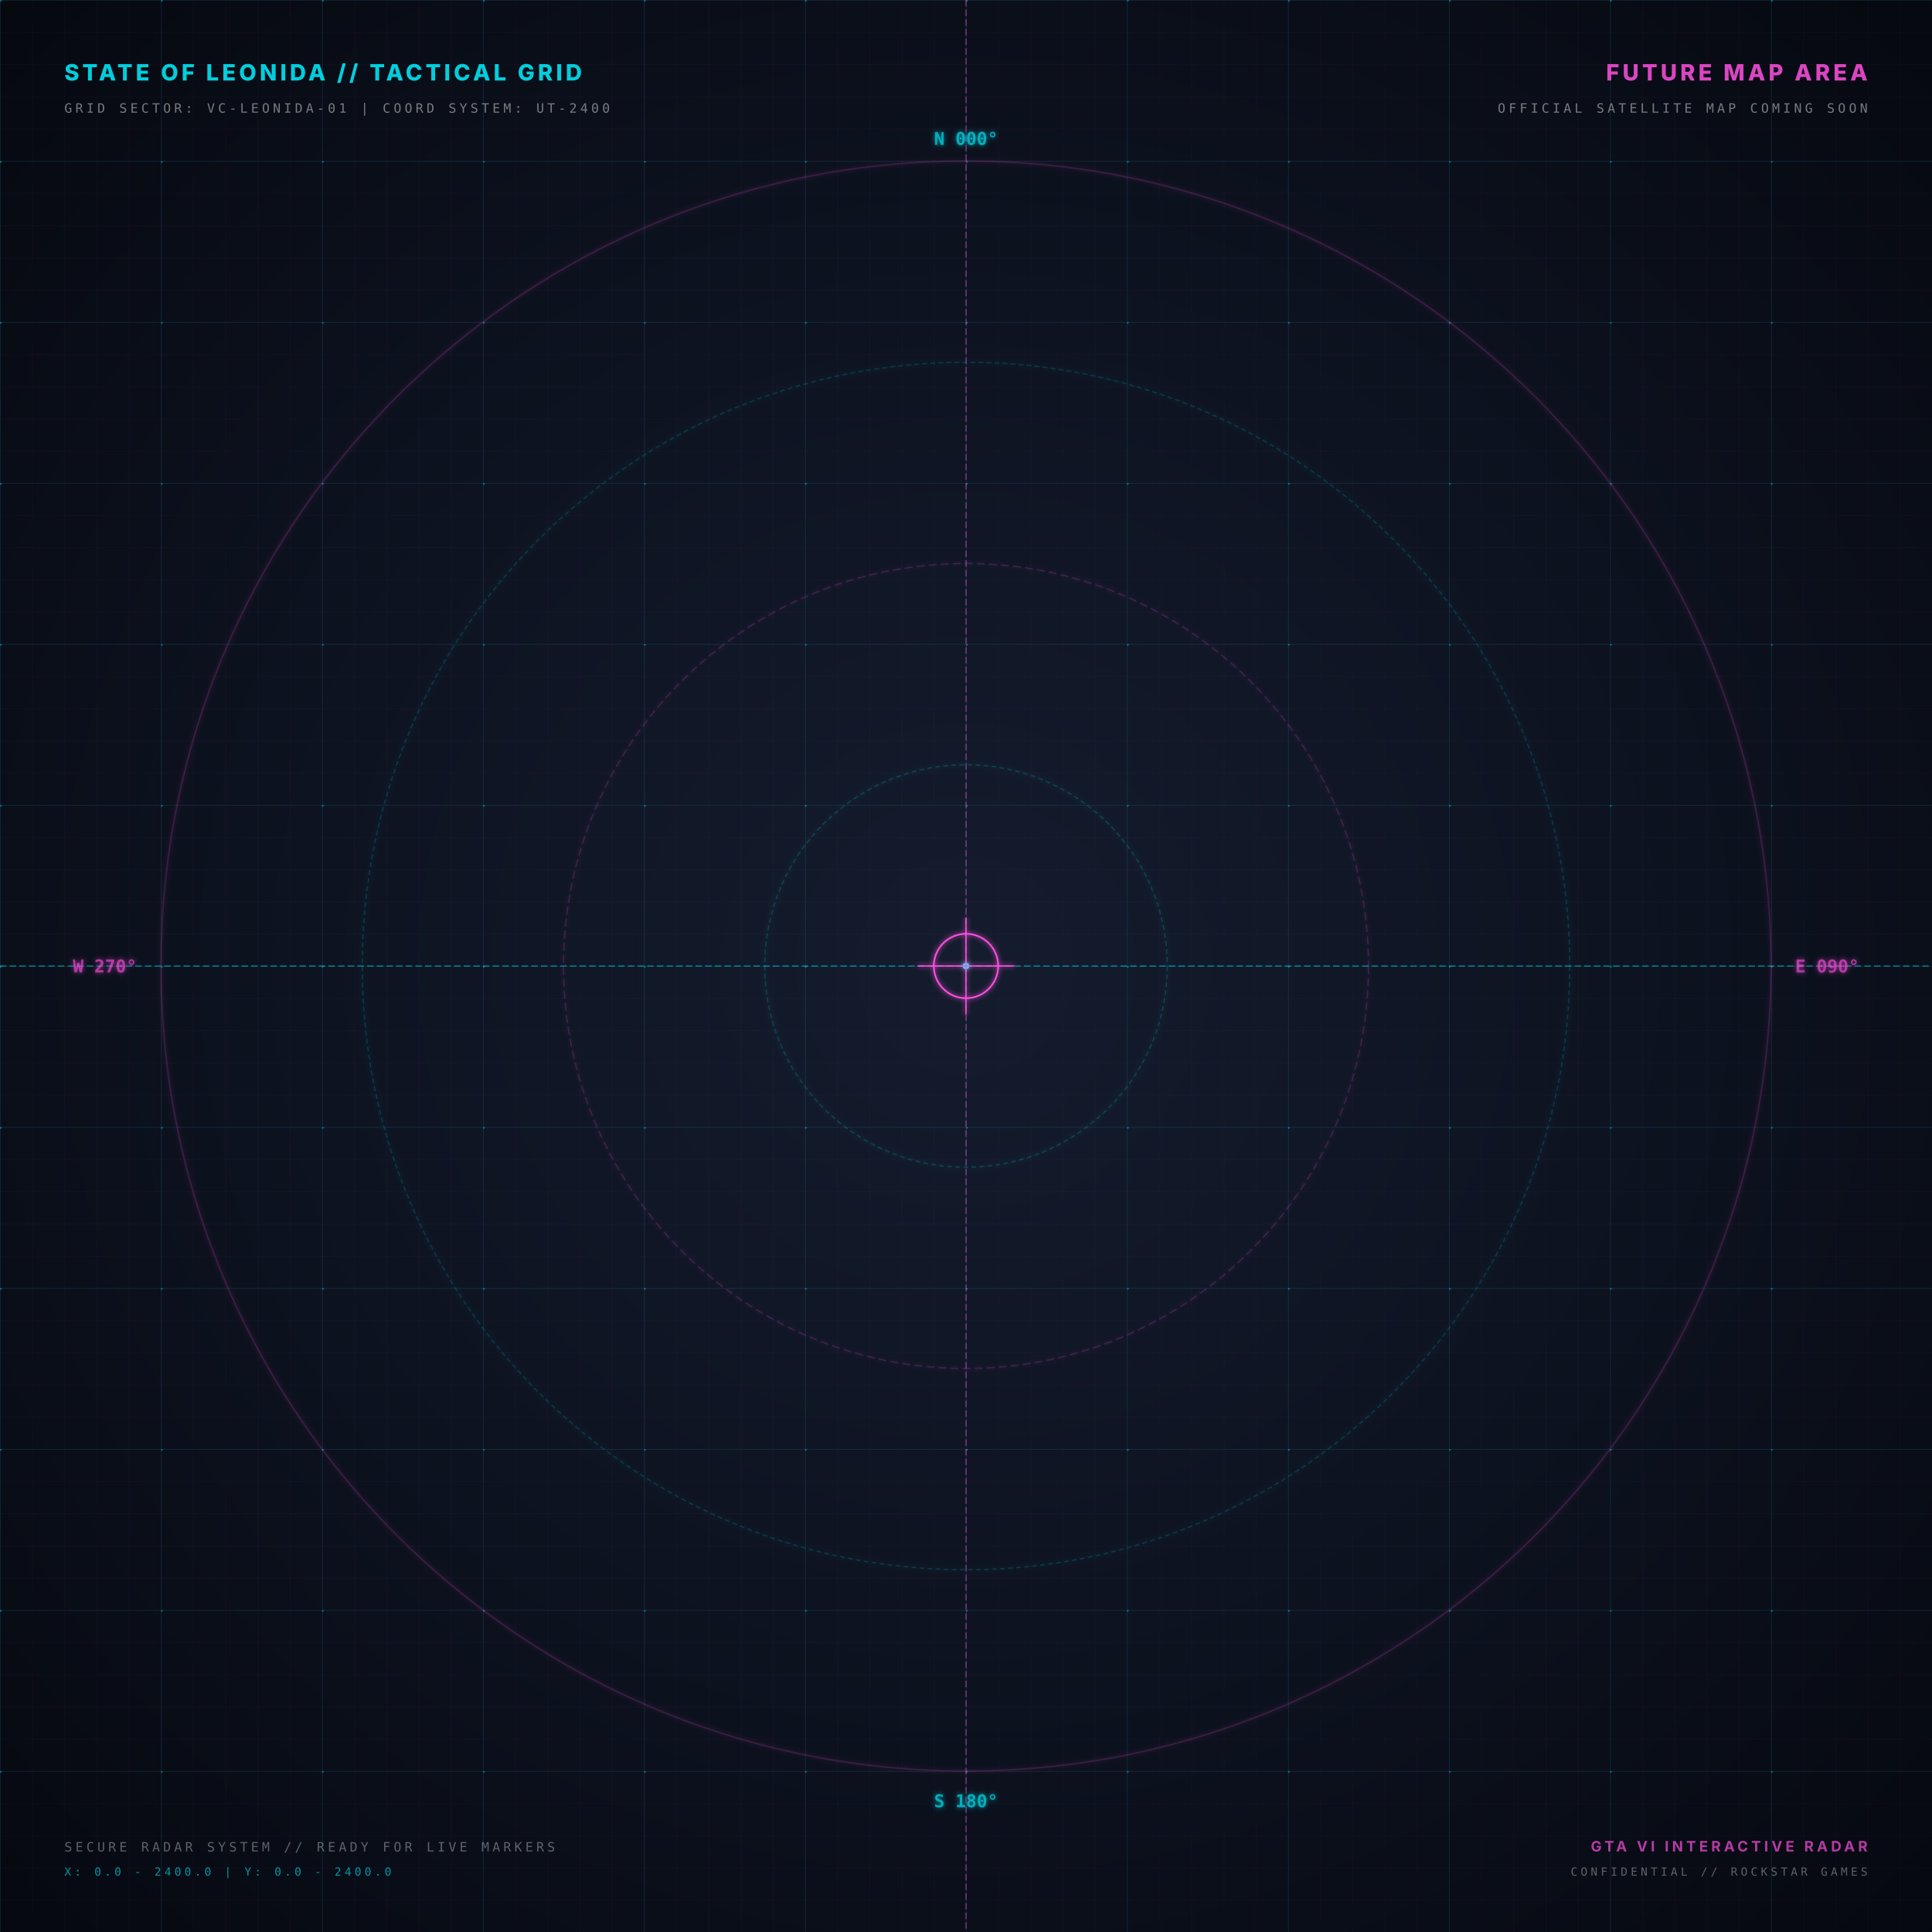
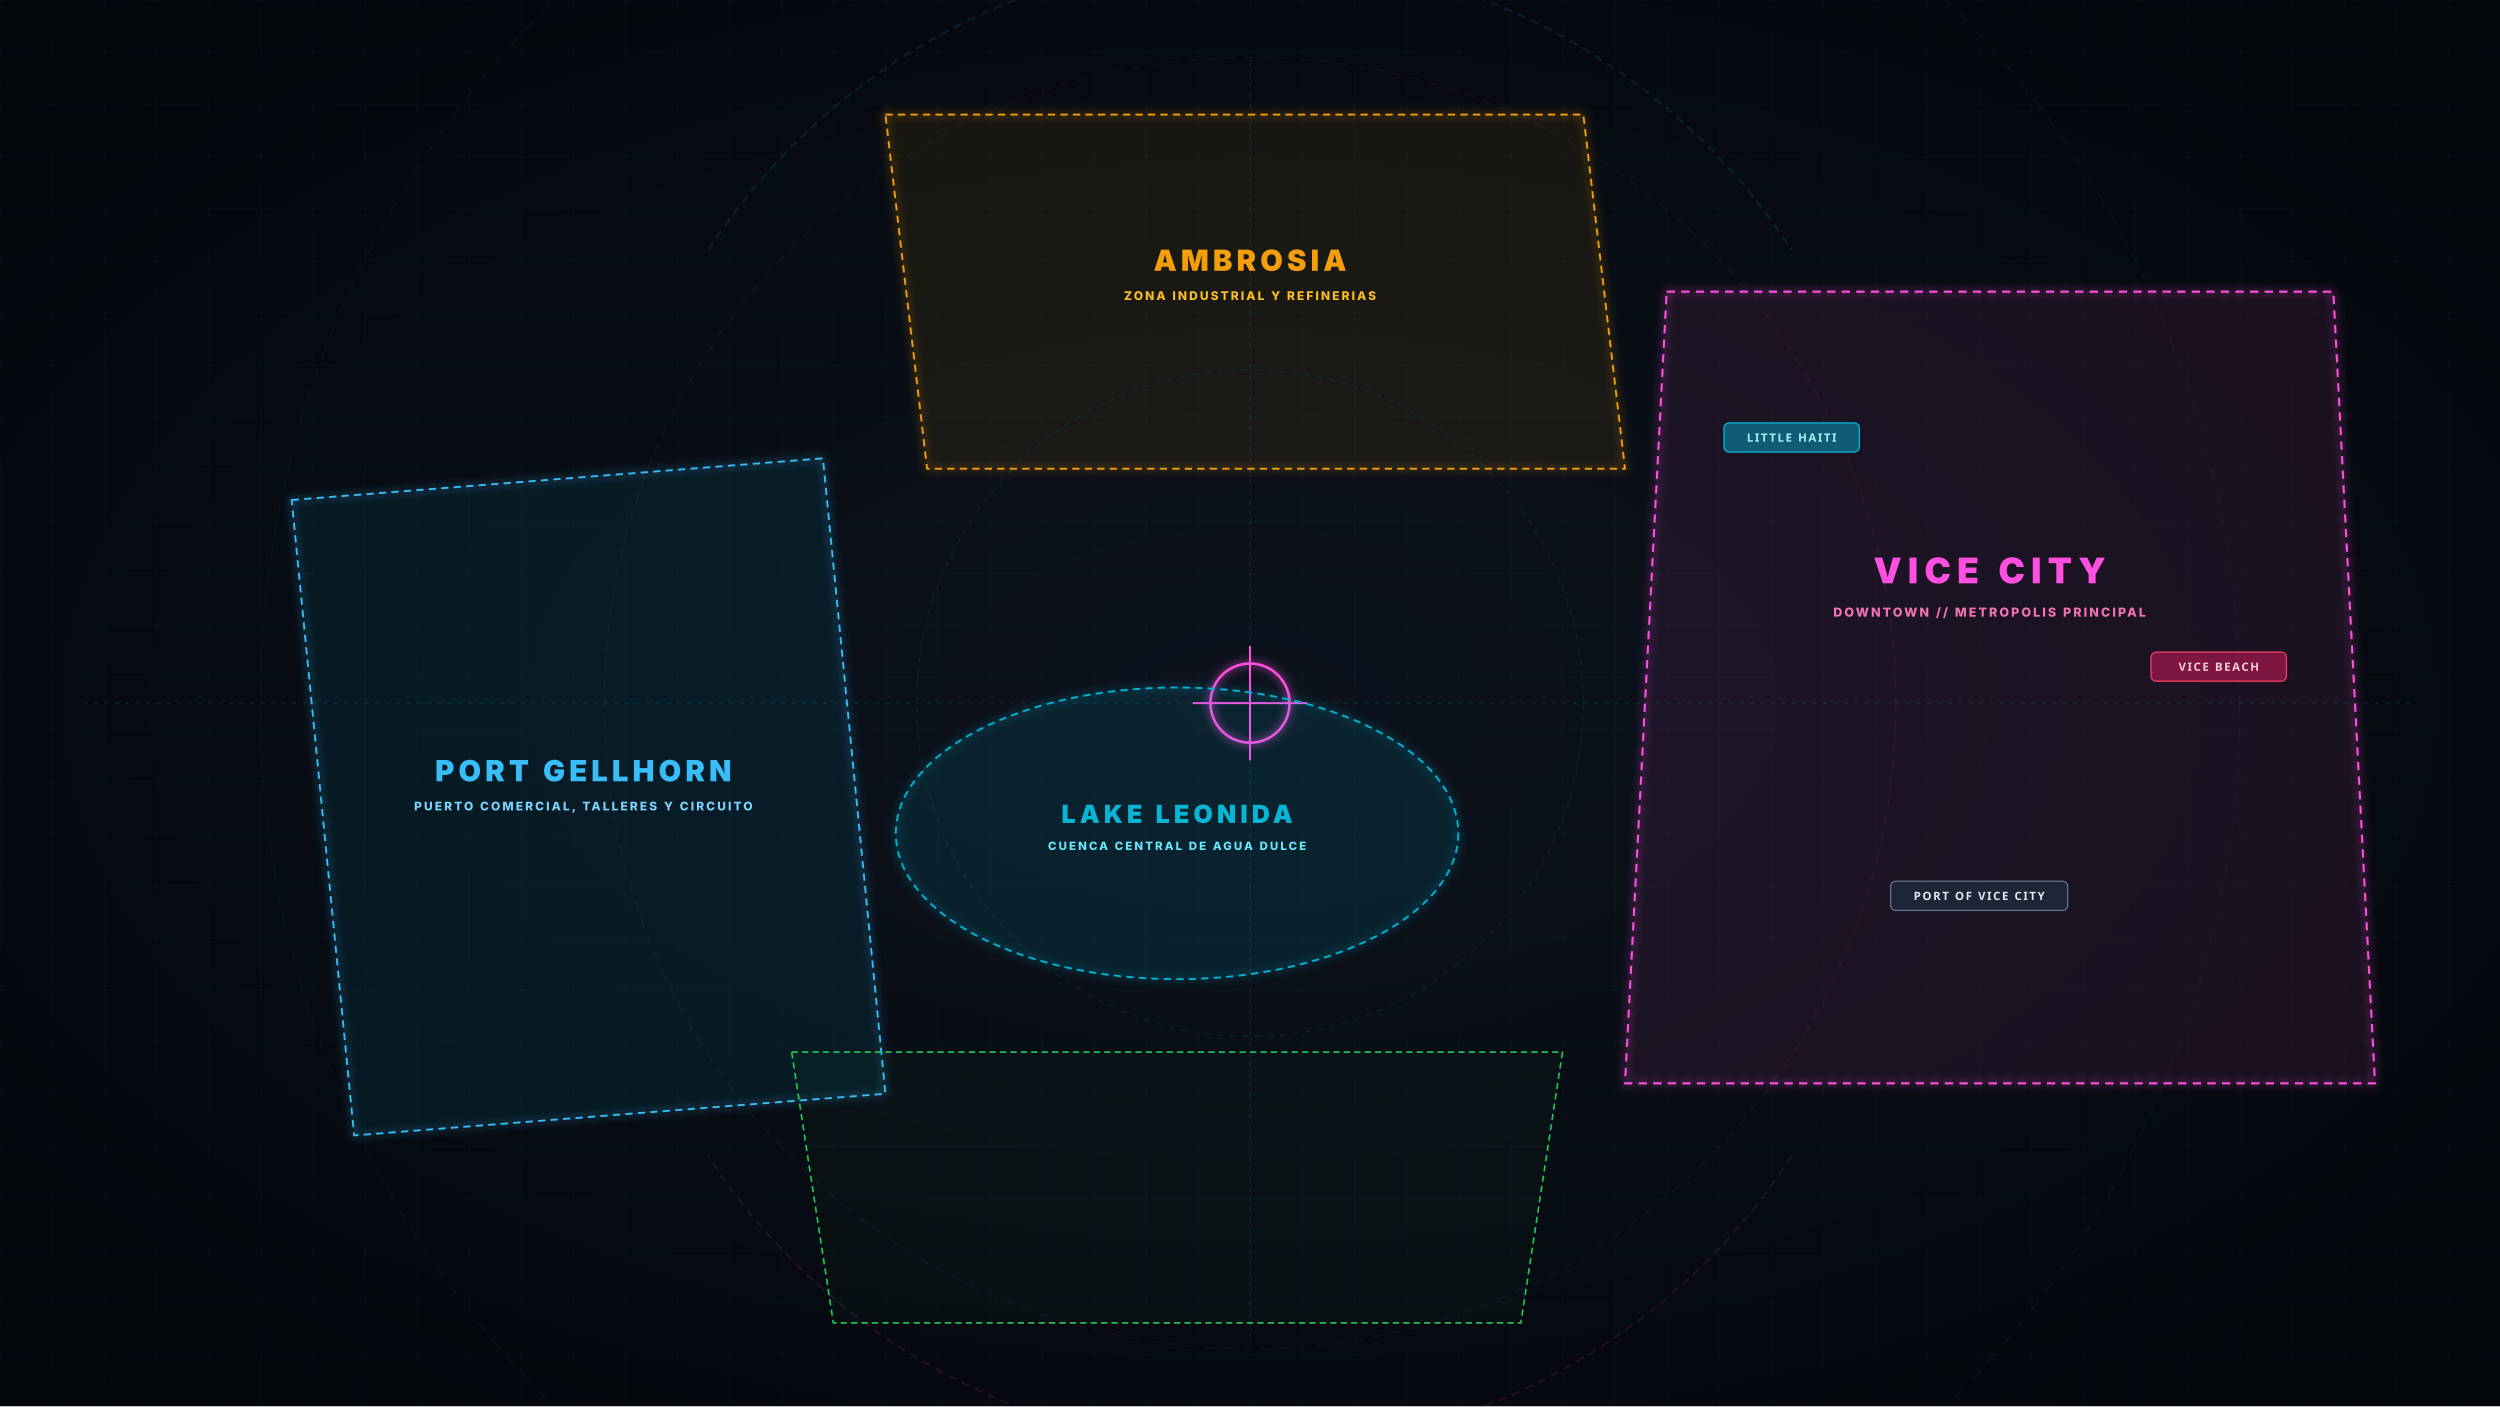
- <svg xmlns="http://www.w3.org/2000/svg" viewBox="0 0 2400 2400" width="2400" height="2400">
+ <svg xmlns="http://www.w3.org/2000/svg" viewBox="0 0 2400 1350" width="2400" height="1350">
  <defs>
-     <radialGradient id="bg-glow" cx="50%" cy="50%" r="75%">
-       <stop offset="0%" stop-color="#141c2e" stop-opacity="1" />
-       <stop offset="60%" stop-color="#0b101c" stop-opacity="1" />
-       <stop offset="100%" stop-color="#05070d" stop-opacity="1" />
+     <radialGradient id="tacticalBg" cx="50%" cy="50%" r="70%">
+       <stop offset="0%" stop-color="#0c121d" />
+       <stop offset="60%" stop-color="#070b12" />
+       <stop offset="100%" stop-color="#03060a" />
    </radialGradient>
-     <pattern id="smallGrid" width="40" height="40" patternUnits="userSpaceOnUse">
-       <path d="M 40 0 L 0 0 0 40" fill="none" stroke="rgba(255, 79, 224, 0.06)" stroke-width="1" />
+     <pattern id="gridFine" width="50" height="50" patternUnits="userSpaceOnUse">
+       <path d="M 50 0 L 0 0 0 50" fill="none" stroke="rgba(0, 240, 255, 0.035)" stroke-width="1" />
+       <circle cx="0" cy="0" r="0.8" fill="rgba(0, 240, 255, 0.12)" />
    </pattern>
-     <pattern id="mainGrid" width="200" height="200" patternUnits="userSpaceOnUse">
-       <rect width="200" height="200" fill="url(#smallGrid)" />
-       <path d="M 200 0 L 0 0 0 200" fill="none" stroke="rgba(0, 240, 255, 0.12)" stroke-width="1.5" />
-       <circle cx="0" cy="0" r="2.5" fill="rgba(0, 240, 255, 0.35)" />
-     </pattern>
-     <filter id="radar-glow" x="-20%" y="-20%" width="140%" height="140%">
-       <feGaussianBlur stdDeviation="3" result="blur" />
-       <feComposite in="SourceGraphic" in2="blur" operator="over" />
+     <filter id="glowPink" x="-20%" y="-20%" width="140%" height="140%">
+       <feGaussianBlur stdDeviation="4" result="blur" />
+       <feMerge>
+         <feMergeNode in="blur" />
+         <feMergeNode in="SourceGraphic" />
+       </feMerge>
+     </filter>
+     <filter id="glowCyan" x="-20%" y="-20%" width="140%" height="140%">
+       <feGaussianBlur stdDeviation="4" result="blur" />
+       <feMerge>
+         <feMergeNode in="blur" />
+         <feMergeNode in="SourceGraphic" />
+       </feMerge>
+     </filter>
+     <filter id="glowAmber" x="-20%" y="-20%" width="140%" height="140%">
+       <feGaussianBlur stdDeviation="4" result="blur" />
+       <feMerge>
+         <feMergeNode in="blur" />
+         <feMergeNode in="SourceGraphic" />
+       </feMerge>
    </filter>
  </defs>
-   <rect width="2400" height="2400" fill="url(#bg-glow)" />
-   <rect width="2400" height="2400" fill="url(#mainGrid)" />
-   <line x1="0" y1="1200" x2="2400" y2="1200" stroke="rgba(0, 240, 255, 0.35)" stroke-width="2" stroke-dasharray="8 4" />
-   <line x1="1200" y1="0" x2="1200" y2="2400" stroke="rgba(255, 79, 224, 0.35)" stroke-width="2" stroke-dasharray="8 4" />
-   <g transform="translate(1200, 1200)" filter="url(#radar-glow)">
-     <circle r="250" fill="none" stroke="rgba(0, 240, 255, 0.18)" stroke-width="1.5" stroke-dasharray="6 4" />
-     <circle r="500" fill="none" stroke="rgba(255, 79, 224, 0.18)" stroke-width="1.5" stroke-dasharray="10 5" />
-     <circle r="750" fill="none" stroke="rgba(0, 240, 255, 0.15)" stroke-width="1.5" stroke-dasharray="6 4" />
-     <circle r="1000" fill="none" stroke="rgba(255, 79, 224, 0.15)" stroke-width="2" />
-     <circle r="40" fill="none" stroke="#ff4fe0" stroke-width="2" />
-     <circle r="4" fill="#00f0ff" />
-     <line x1="-60" y1="0" x2="60" y2="0" stroke="#ff4fe0" stroke-width="1.5" />
-     <line x1="0" y1="-60" x2="0" y2="60" stroke="#ff4fe0" stroke-width="1.5" />
-     <text x="0" y="-1020" fill="rgba(0, 240, 255, 0.6)" font-family="monospace" font-size="22" font-weight="bold" text-anchor="middle">N 000°</text>
-     <text x="1030" y="8" fill="rgba(255, 79, 224, 0.6)" font-family="monospace" font-size="22" font-weight="bold" text-anchor="start">E 090°</text>
-     <text x="0" y="1045" fill="rgba(0, 240, 255, 0.6)" font-family="monospace" font-size="22" font-weight="bold" text-anchor="middle">S 180°</text>
-     <text x="-1030" y="8" fill="rgba(255, 79, 224, 0.6)" font-family="monospace" font-size="22" font-weight="bold" text-anchor="end">W 270°</text>
+   <rect width="2400" height="1350" fill="url(#tacticalBg)" />
+   <rect width="2400" height="1350" fill="url(#gridFine)" />
+   <g class="radar-lines" fill="none">
+     <circle cx="1200" cy="675" r="320" stroke="rgba(0, 240, 255, 0.08)" stroke-width="1.2" stroke-dasharray="6 6" />
+     <circle cx="1200" cy="675" r="620" stroke="rgba(255, 79, 224, 0.07)" stroke-width="1.2" stroke-dasharray="10 8" />
+     <circle cx="1200" cy="675" r="950" stroke="rgba(0, 240, 255, 0.05)" stroke-width="1" stroke-dasharray="12 10" />
+     <path d="M 680,240 A 620 620 0 0 1 1720,240" stroke="rgba(0, 240, 255, 0.12)" stroke-width="1.8" stroke-dasharray="8 6" />
+     <path d="M 1720,1110 A 620 620 0 0 1 680,1110" stroke="rgba(255, 79, 224, 0.12)" stroke-width="1.8" stroke-dasharray="8 6" />
+     <line x1="80" y1="675" x2="2320" y2="675" stroke="rgba(0, 240, 255, 0.12)" stroke-width="1.2" stroke-dasharray="4 6" />
+     <line x1="1200" y1="60" x2="1200" y2="1290" stroke="rgba(0, 240, 255, 0.12)" stroke-width="1.2" stroke-dasharray="4 6" />
+     <circle cx="1200" cy="675" r="38" stroke="#ff4fe0" stroke-width="2.5" filter="url(#glowPink)" />
+     <line x1="1145" y1="675" x2="1255" y2="675" stroke="#ff4fe0" stroke-width="2" />
+     <line x1="1200" y1="620" x2="1200" y2="730" stroke="#ff4fe0" stroke-width="2" />
  </g>
-   <g font-family="system-ui, -apple-system, sans-serif" letter-spacing="4">
-     <text x="80" y="100" fill="rgba(0, 240, 255, 0.85)" font-size="28" font-weight="800">STATE OF LEONIDA // TACTICAL GRID</text>
-     <text x="80" y="140" fill="rgba(255, 255, 255, 0.45)" font-size="16" font-family="monospace">GRID SECTOR: VC-LEONIDA-01 | COORD SYSTEM: UT-2400</text>
-     <text x="2320" y="100" fill="rgba(255, 79, 224, 0.85)" font-size="28" font-weight="800" text-anchor="end">FUTURE MAP AREA</text>
-     <text x="2320" y="140" fill="rgba(255, 255, 255, 0.45)" font-size="16" font-family="monospace" text-anchor="end">OFFICIAL SATELLITE MAP COMING SOON</text>
-     <text x="80" y="2300" fill="rgba(255, 255, 255, 0.35)" font-size="16" font-family="monospace">SECURE RADAR SYSTEM // READY FOR LIVE MARKERS</text>
-     <text x="80" y="2330" fill="rgba(0, 240, 255, 0.6)" font-size="14" font-family="monospace">X: 0.0 - 2400.0 | Y: 0.0 - 2400.0</text>
-     <text x="2320" y="2300" fill="rgba(255, 79, 224, 0.7)" font-size="18" font-weight="bold" text-anchor="end">GTA VI INTERACTIVE RADAR</text>
-     <text x="2320" y="2330" fill="rgba(255, 255, 255, 0.35)" font-size="14" font-family="monospace" text-anchor="end">CONFIDENTIAL // ROCKSTAR GAMES</text>
+   <g class="zone-ambrosia">
+     <polygon points="850,110 1520,110 1560,450 890,450" fill="rgba(245, 158, 11, 0.04)" stroke="#f59e0b" stroke-width="1.8" stroke-dasharray="7 5" filter="url(#glowAmber)" />
+     <g transform="translate(1200, 260)" font-family="system-ui, -apple-system, sans-serif" text-anchor="middle" user-select="none">
+       <text y="0" fill="#f59e0b" font-size="28" font-weight="900" letter-spacing="4">AMBROSIA</text>
+       <text y="28" fill="#fbbf24" font-size="11.5" font-weight="800" letter-spacing="2">ZONA INDUSTRIAL Y REFINERIAS</text>
+     </g>
+   </g>
+   <g class="zone-port-gellhorn">
+     <polygon points="280,480 790,440 850,1050 340,1090" fill="rgba(56, 189, 248, 0.04)" stroke="#38bdf8" stroke-width="1.8" stroke-dasharray="7 5" filter="url(#glowCyan)" />
+     <g transform="translate(560, 750)" font-family="system-ui, -apple-system, sans-serif" text-anchor="middle" user-select="none">
+       <text y="0" fill="#38bdf8" font-size="28" font-weight="900" letter-spacing="4">PORT GELLHORN</text>
+       <text y="28" fill="#7dd3fc" font-size="11.5" font-weight="800" letter-spacing="2">PUERTO COMERCIAL, TALLERES Y CIRCUITO</text>
+     </g>
+   </g>
+   <g class="zone-lake-leonida">
+     <ellipse cx="1130" cy="800" rx="270" ry="140" fill="rgba(6, 182, 212, 0.06)" stroke="#06b6d4" stroke-width="1.8" stroke-dasharray="7 5" filter="url(#glowCyan)" />
+     <g transform="translate(1130, 790)" font-family="system-ui, -apple-system, sans-serif" text-anchor="middle" user-select="none">
+       <text y="0" fill="#06b6d4" font-size="24" font-weight="900" letter-spacing="4">LAKE LEONIDA</text>
+       <text y="26" fill="#67e8f9" font-size="11" font-weight="800" letter-spacing="2">CUENCA CENTRAL DE AGUA DULCE</text>
+     </g>
+   </g>
+   <g class="zone-vice-city">
+     <polygon points="1600,280 2240,280 2280,1040 1560,1040" fill="rgba(255, 79, 224, 0.04)" stroke="#ff4fe0" stroke-width="2" stroke-dasharray="8 6" filter="url(#glowPink)" />
+     <g transform="translate(1910, 560)" font-family="system-ui, -apple-system, sans-serif" text-anchor="middle" user-select="none">
+       <text y="0" fill="#ff4fe0" font-size="34" font-weight="900" letter-spacing="6">VICE CITY</text>
+       <text y="32" fill="#f472b6" font-size="12" font-weight="800" letter-spacing="2">DOWNTOWN // METROPOLIS PRINCIPAL</text>
+     </g>
+     <g transform="translate(1720, 420)" font-family="system-ui, sans-serif">
+       <rect x="-65" y="-14" width="130" height="28" rx="5" fill="rgba(14, 116, 144, 0.75)" stroke="#06b6d4" stroke-width="1.2" />
+       <text x="0" y="4" fill="#a5f3fc" font-size="11" font-weight="900" letter-spacing="1.5" text-anchor="middle">LITTLE HAITI</text>
+     </g>
+     <g transform="translate(2130, 640)" font-family="system-ui, sans-serif">
+       <rect x="-65" y="-14" width="130" height="28" rx="5" fill="rgba(157, 23, 77, 0.75)" stroke="#f43f5e" stroke-width="1.2" />
+       <text x="0" y="4" fill="#fecdd3" font-size="11" font-weight="900" letter-spacing="1.5" text-anchor="middle">VICE BEACH</text>
+     </g>
+     <g transform="translate(1900, 860)" font-family="system-ui, sans-serif">
+       <rect x="-85" y="-14" width="170" height="28" rx="5" fill="rgba(30, 41, 59, 0.85)" stroke="#64748b" stroke-width="1.2" />
+       <text x="0" y="4" fill="#e2e8f0" font-size="11" font-weight="900" letter-spacing="1.5" text-anchor="middle">PORT OF VICE CITY</text>
+     </g>
+   </g>
+   <g class="zone-grassrivers">
+     <polygon points="760,1010 1500,1010 1460,1270 800,1270" fill="rgba(34, 197, 94, 0.03)" stroke="#22c55e" stroke-width="1.6" stroke-dasharray="6 4" />
  </g>
</svg>
